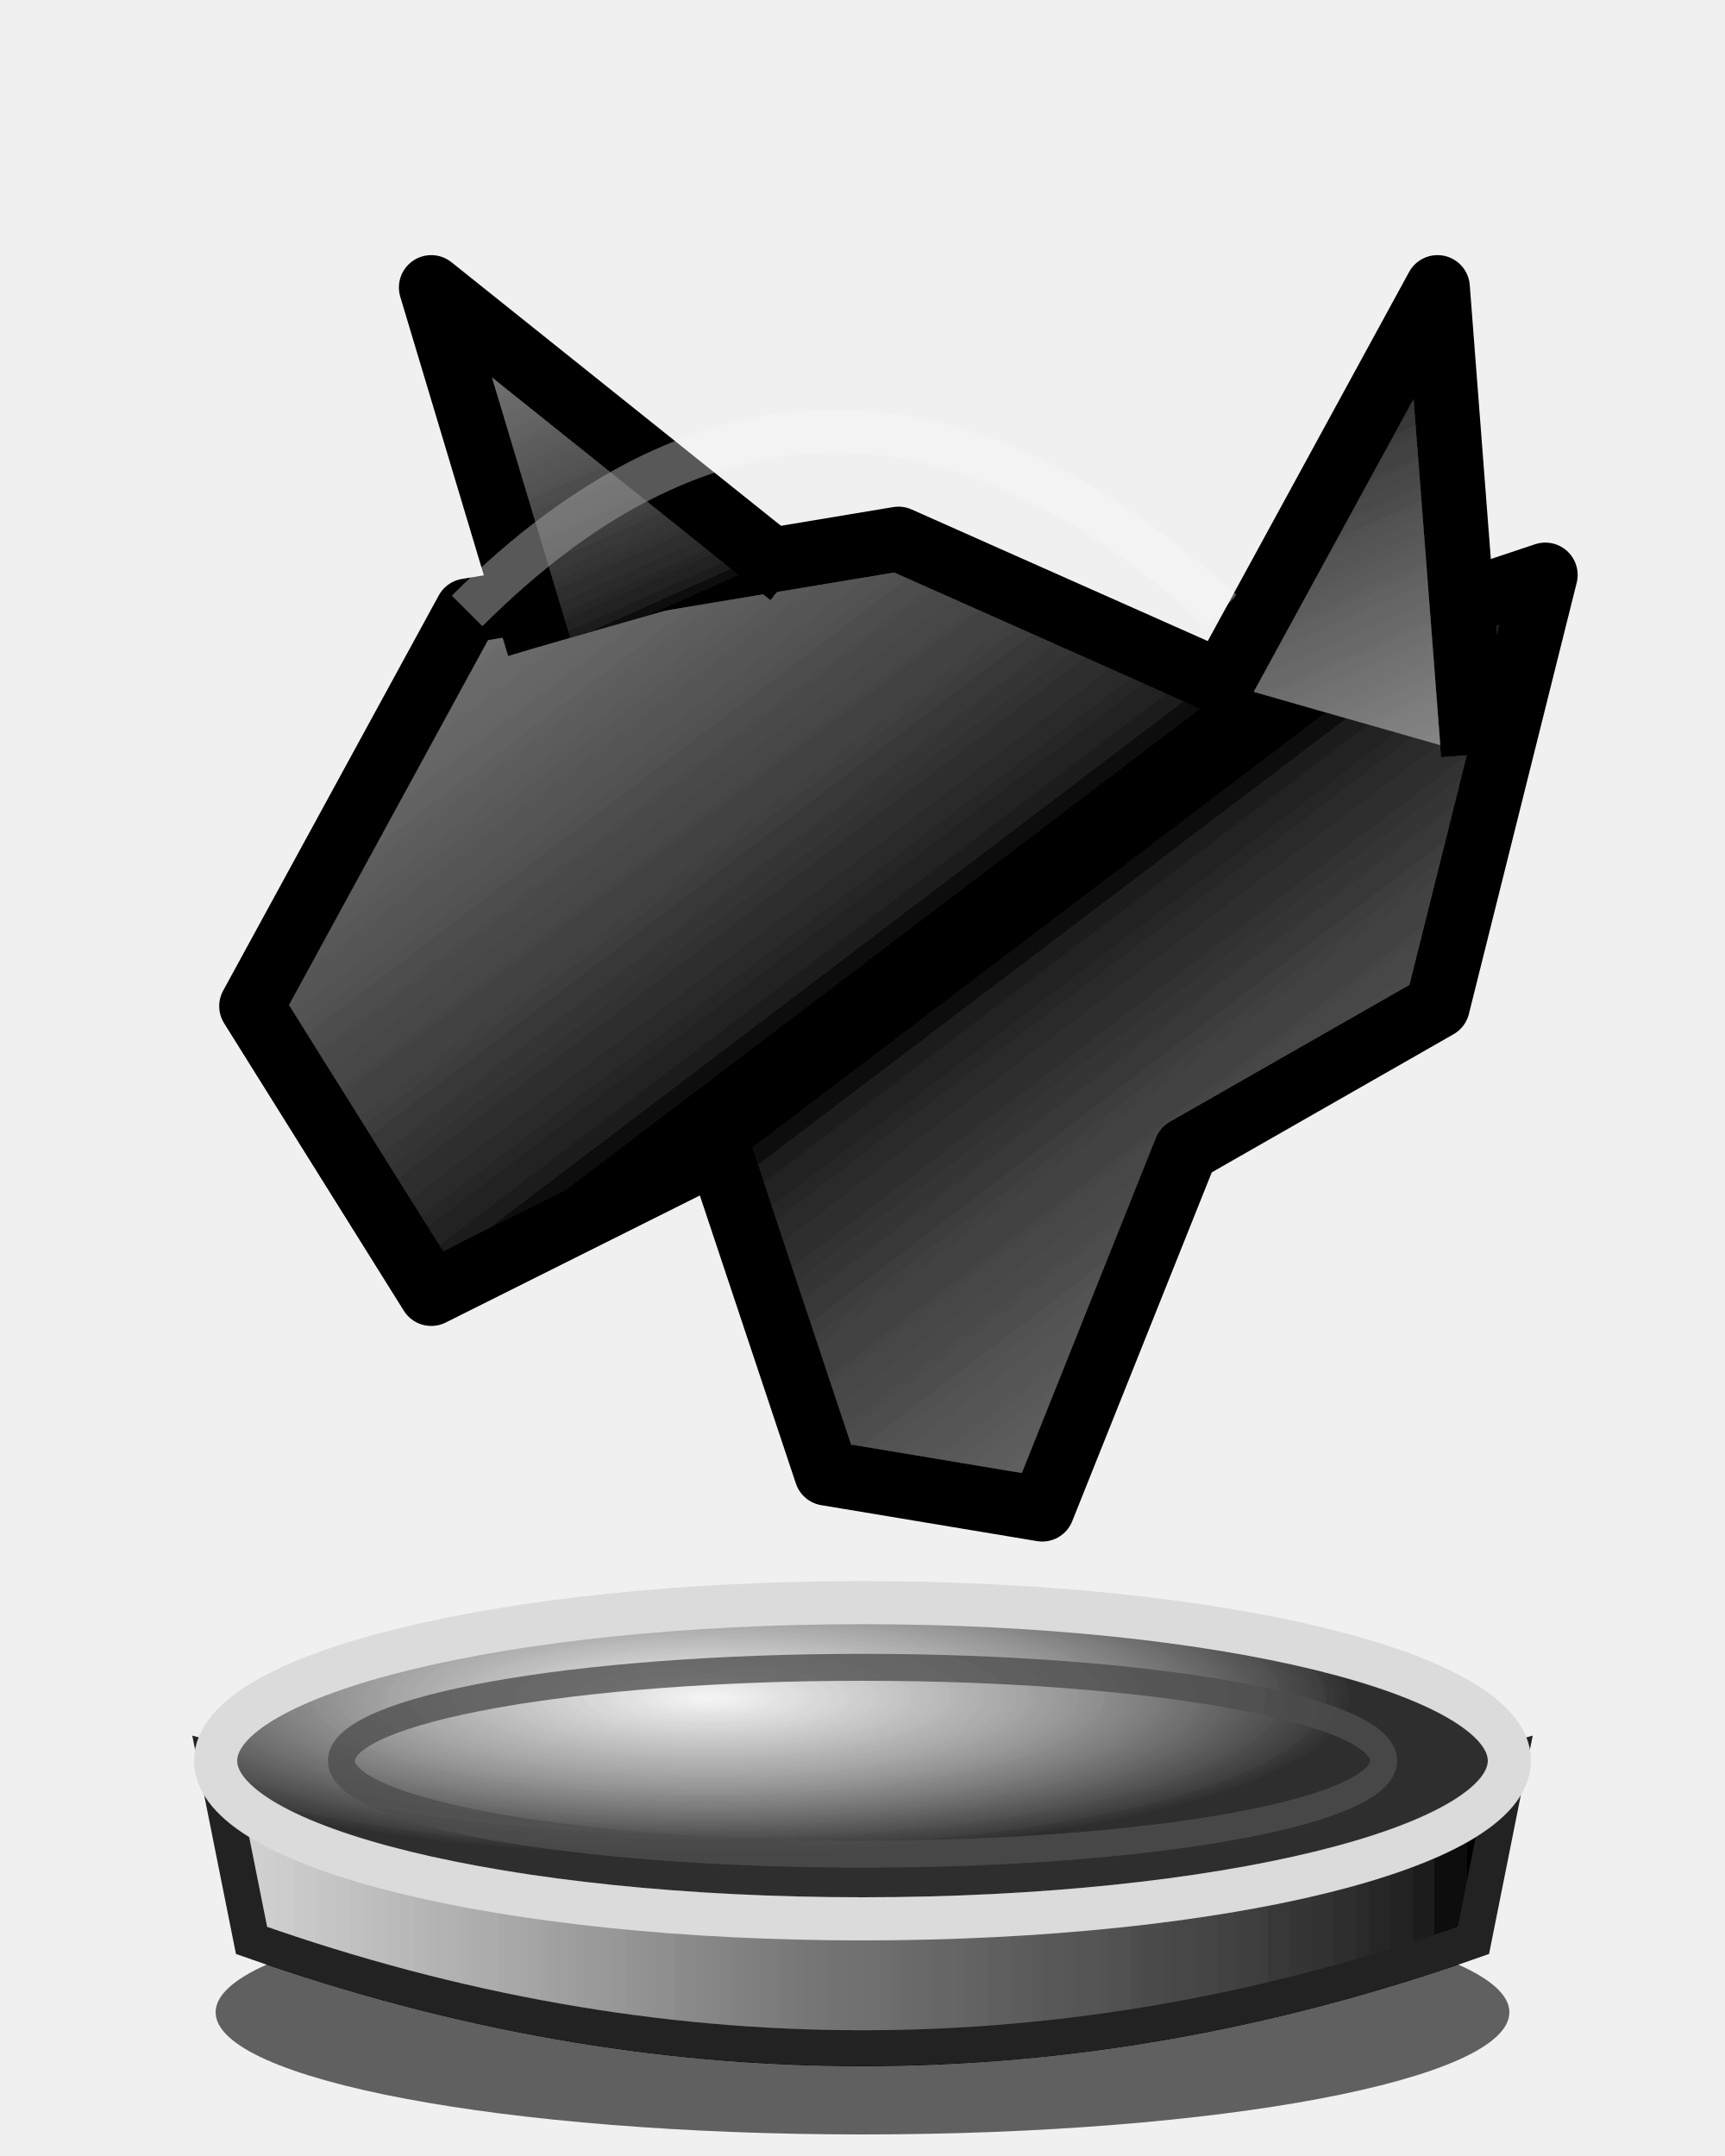
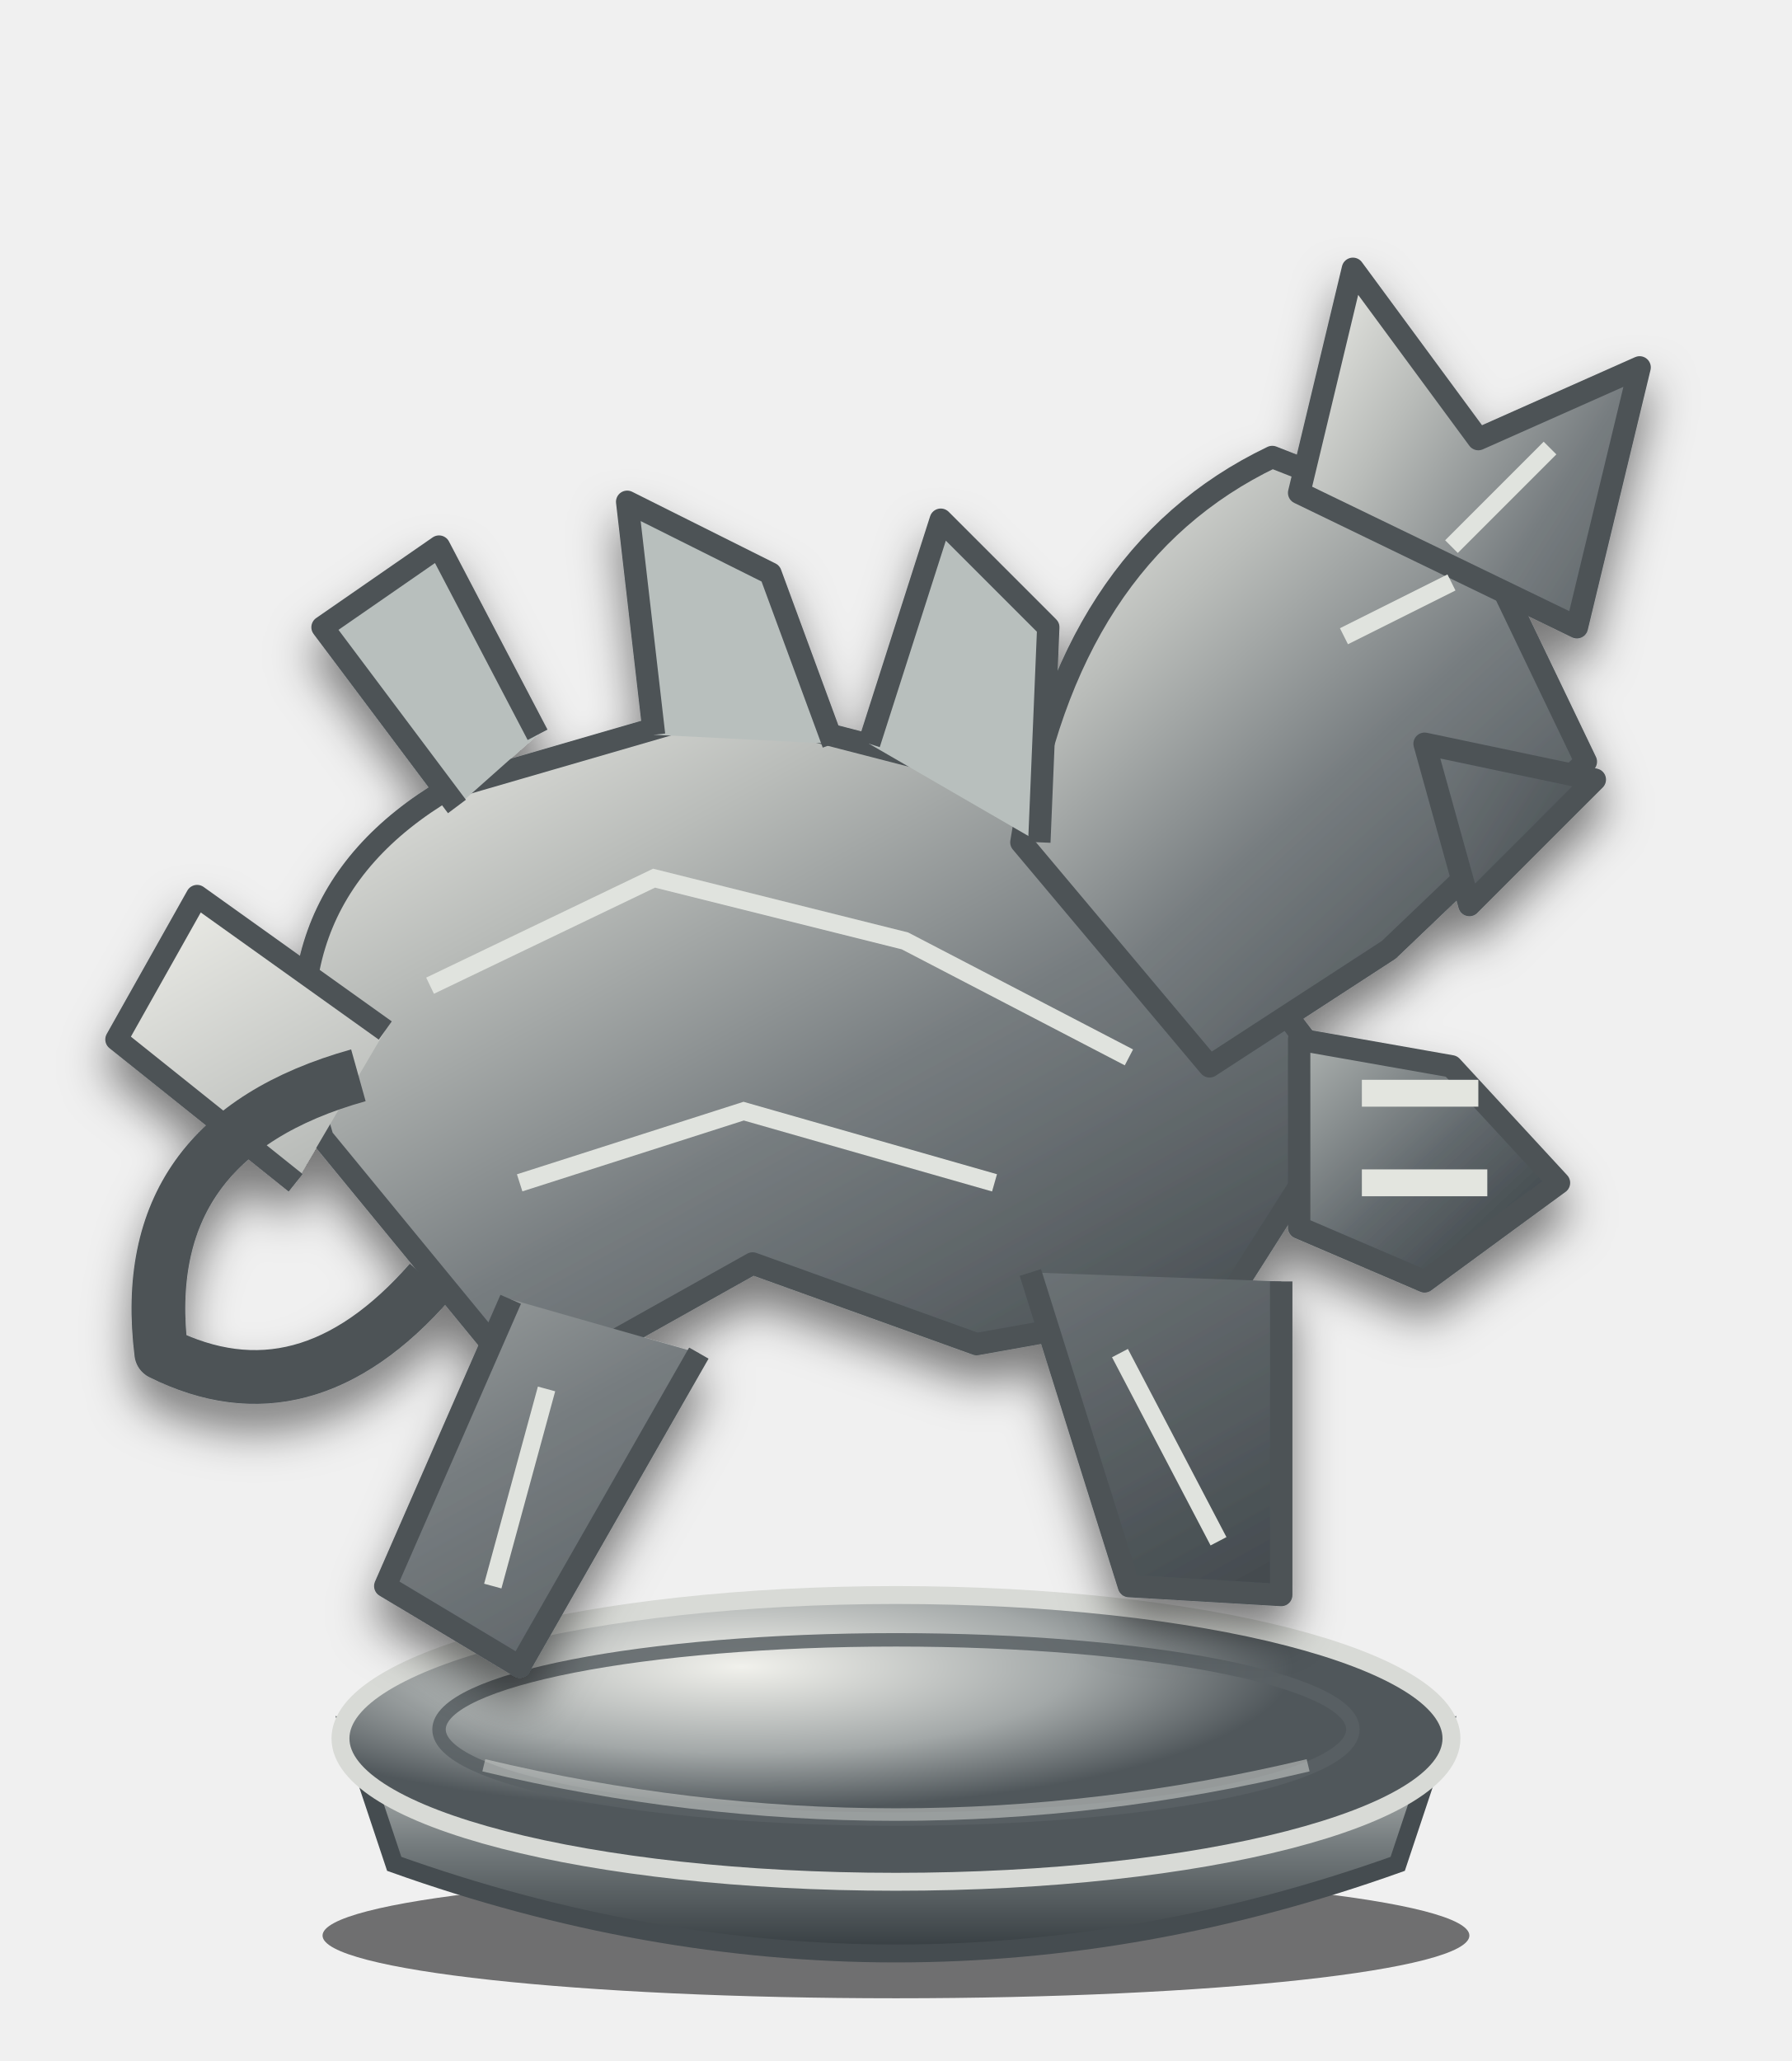
- <svg xmlns="http://www.w3.org/2000/svg" class="monster-sprite monster-sabueso-brasas" viewBox="0 0 48 60" style="filter:grayscale(1) saturate(.1) contrast(1.12)" role="img" aria-label="sabueso-brasas">
+ <svg xmlns="http://www.w3.org/2000/svg" viewBox="0 0 200 230" role="img" aria-label="Miniatura de sabueso-brasas">
  <defs>
-     <linearGradient id="monster-metal-sabueso-brasas" x1="0" y1="0" x2="1" y2="1">
-       <stop offset="0" stop-color="#d9783d" />
-       <stop offset=".48" stop-color="#633323" />
-       <stop offset="1" stop-color="#d9783d" />
+     <linearGradient id="stone" x1="0" y1="0" x2=".85" y2="1">
+       <stop offset="0" stop-color="#f0f0eb" />
+       <stop offset=".28" stop-color="#b9bcb9" />
+       <stop offset=".58" stop-color="#777d80" />
+       <stop offset="1" stop-color="#444b4f" />
    </linearGradient>
-     <radialGradient id="monster-glint-sabueso-brasas">
-       <stop offset="0" stop-color="#fff" stop-opacity=".65" />
-       <stop offset="1" stop-color="#fff" stop-opacity="0" />
+     <linearGradient id="stoneDark" x1="0" y1="0" x2="1" y2="1">
+       <stop offset="0" stop-color="#aeb3b1" />
+       <stop offset=".5" stop-color="#62696d" />
+       <stop offset="1" stop-color="#32393d" />
+     </linearGradient>
+     <linearGradient id="base" x1="0" y1="0" x2="0" y2="1">
+       <stop offset="0" stop-color="#cfd2cf" />
+       <stop offset=".5" stop-color="#777e80" />
+       <stop offset="1" stop-color="#353c40" />
+     </linearGradient>
+     <radialGradient id="baseTop" cx="36%" cy="25%">
+       <stop offset="0" stop-color="#f1f1ec" />
+       <stop offset=".6" stop-color="#a3a8a8" />
+       <stop offset="1" stop-color="#50575b" />
    </radialGradient>
-     <linearGradient id="mini-base-side">
-       <stop offset="0" stop-color="#d3d4d1" />
-       <stop offset=".45" stop-color="#7c8284" />
-       <stop offset="1" stop-color="#3b4144" />
-     </linearGradient>
-     <radialGradient id="mini-base-top" cx="38%" cy="30%">
-       <stop offset="0" stop-color="#f0f0ec" />
-       <stop offset=".55" stop-color="#9a9fa0" />
-       <stop offset="1" stop-color="#4a5053" />
-     </radialGradient>
+     <filter id="shadow" x="-30%" y="-30%" width="160%" height="170%">
+       <feGaussianBlur in="SourceAlpha" stdDeviation="2.5" />
+       <feOffset dy="3" />
+       <feComponentTransfer>
+         <feFuncA type="linear" slope=".5" />
+       </feComponentTransfer>
+       <feMerge>
+         <feMergeNode />
+         <feMergeNode in="SourceGraphic" />
+       </feMerge>
+     </filter>
  </defs>
-   <ellipse cx="24" cy="56" rx="18" ry="3.4" fill="#080a0b" opacity=".6" />
-   <path d="M6 49 Q24 54 42 49 L41 54 Q24 60 7 54Z" fill="url(#mini-base-side)" stroke="#444a4d" stroke-width="1" />
-   <ellipse cx="24" cy="49" rx="18" ry="4.4" fill="url(#mini-base-top)" stroke="#d9d9d4" stroke-width="1.2" />
-   <ellipse cx="24" cy="49" rx="14.5" ry="2.6" fill="none" stroke="#5c6265" stroke-width=".75" opacity=".8" />
-   <g transform="translate(0,-2)" class="monster-creature" fill="url(#monster-metal-sabueso-brasas)" stroke="#633323" stroke-width="1.8" stroke-linejoin="round">
-     <path d="M7 30 L13 19 L25 17 L34 21 L43 18 L40 30 L33 34 L29 44 L23 43 L20 34 L12 38Z" />
-     <path d="M15 20 L12 10 L22 18 M34 21 L40 10 L41 23" />
+   <ellipse cx="100" cy="216" rx="64" ry="7" fill="#050607" opacity=".55" />
+   <path d="M39 193 Q100 211 161 193 L156 208 Q100 228 44 208Z" fill="url(#base)" stroke="#454c50" stroke-width="2" />
+   <ellipse cx="100" cy="194" rx="62" ry="16" fill="url(#baseTop)" stroke="#d8dad6" stroke-width="2" />
+   <ellipse cx="100" cy="193" rx="51" ry="10" fill="none" stroke="#596064" stroke-width="1.5" opacity=".85" />
+   <g filter="url(#shadow)">
+     <g fill="url(#stone)" stroke="#4d5357" stroke-width="2.5" stroke-linejoin="round">
+       <path d="M36 127 Q28 101 50 88 L81 79 L112 87 L135 102 L151 123 L137 145 L109 150 L84 141 L59 155Z" />
+       <path d="M114 94 Q119 62 142 51 L165 60 L177 85 L155 106 L135 119Z" />
+       <path d="M145 55 L151 30 L165 49 L183 41 L176 70Z M159 83 L178 87 L164 101Z" />
+       <path d="M43 115 L22 100 L13 116 L33 132 M57 145 L43 177 L58 186 L78 151 M115 142 L126 177 L143 178 L143 143" />
+       <path d="M51 90 L36 70 L49 61 L60 82 M73 82 L70 56 L86 64 L93 83 M97 83 L105 58 L117 70 L116 94" fill="#b8bfbd" />
+       <path d="M145 116 L162 119 L174 132 L159 143 L145 137Z" fill="url(#stoneDark)" />
+       <path d="M152 122 L165 122 M152 132 L166 132" stroke="#e3e5df" stroke-width="3" />
+       <path d="M40 120 Q15 127 18 151 Q34 159 48 143" fill="none" stroke-width="6" />
+     </g>
+     <g fill="none" stroke="#e0e3de" stroke-width="2">
+       <path d="M48 110 L73 98 L101 105 L126 118 M58 132 L83 124 L111 132 M61 155 L55 177 M125 151 L136 172" />
+       <path d="M162 61 L173 50 M150 71 L162 65" />
+     </g>
  </g>
-   <path d="M13 17 Q23 7 34 17" fill="none" stroke="#fff" stroke-opacity=".23" stroke-width="1.2" />
+   <path d="M54 197 Q100 208 146 197" fill="none" stroke="#e0e2de" stroke-opacity=".48" stroke-width="1.4" />
</svg>
